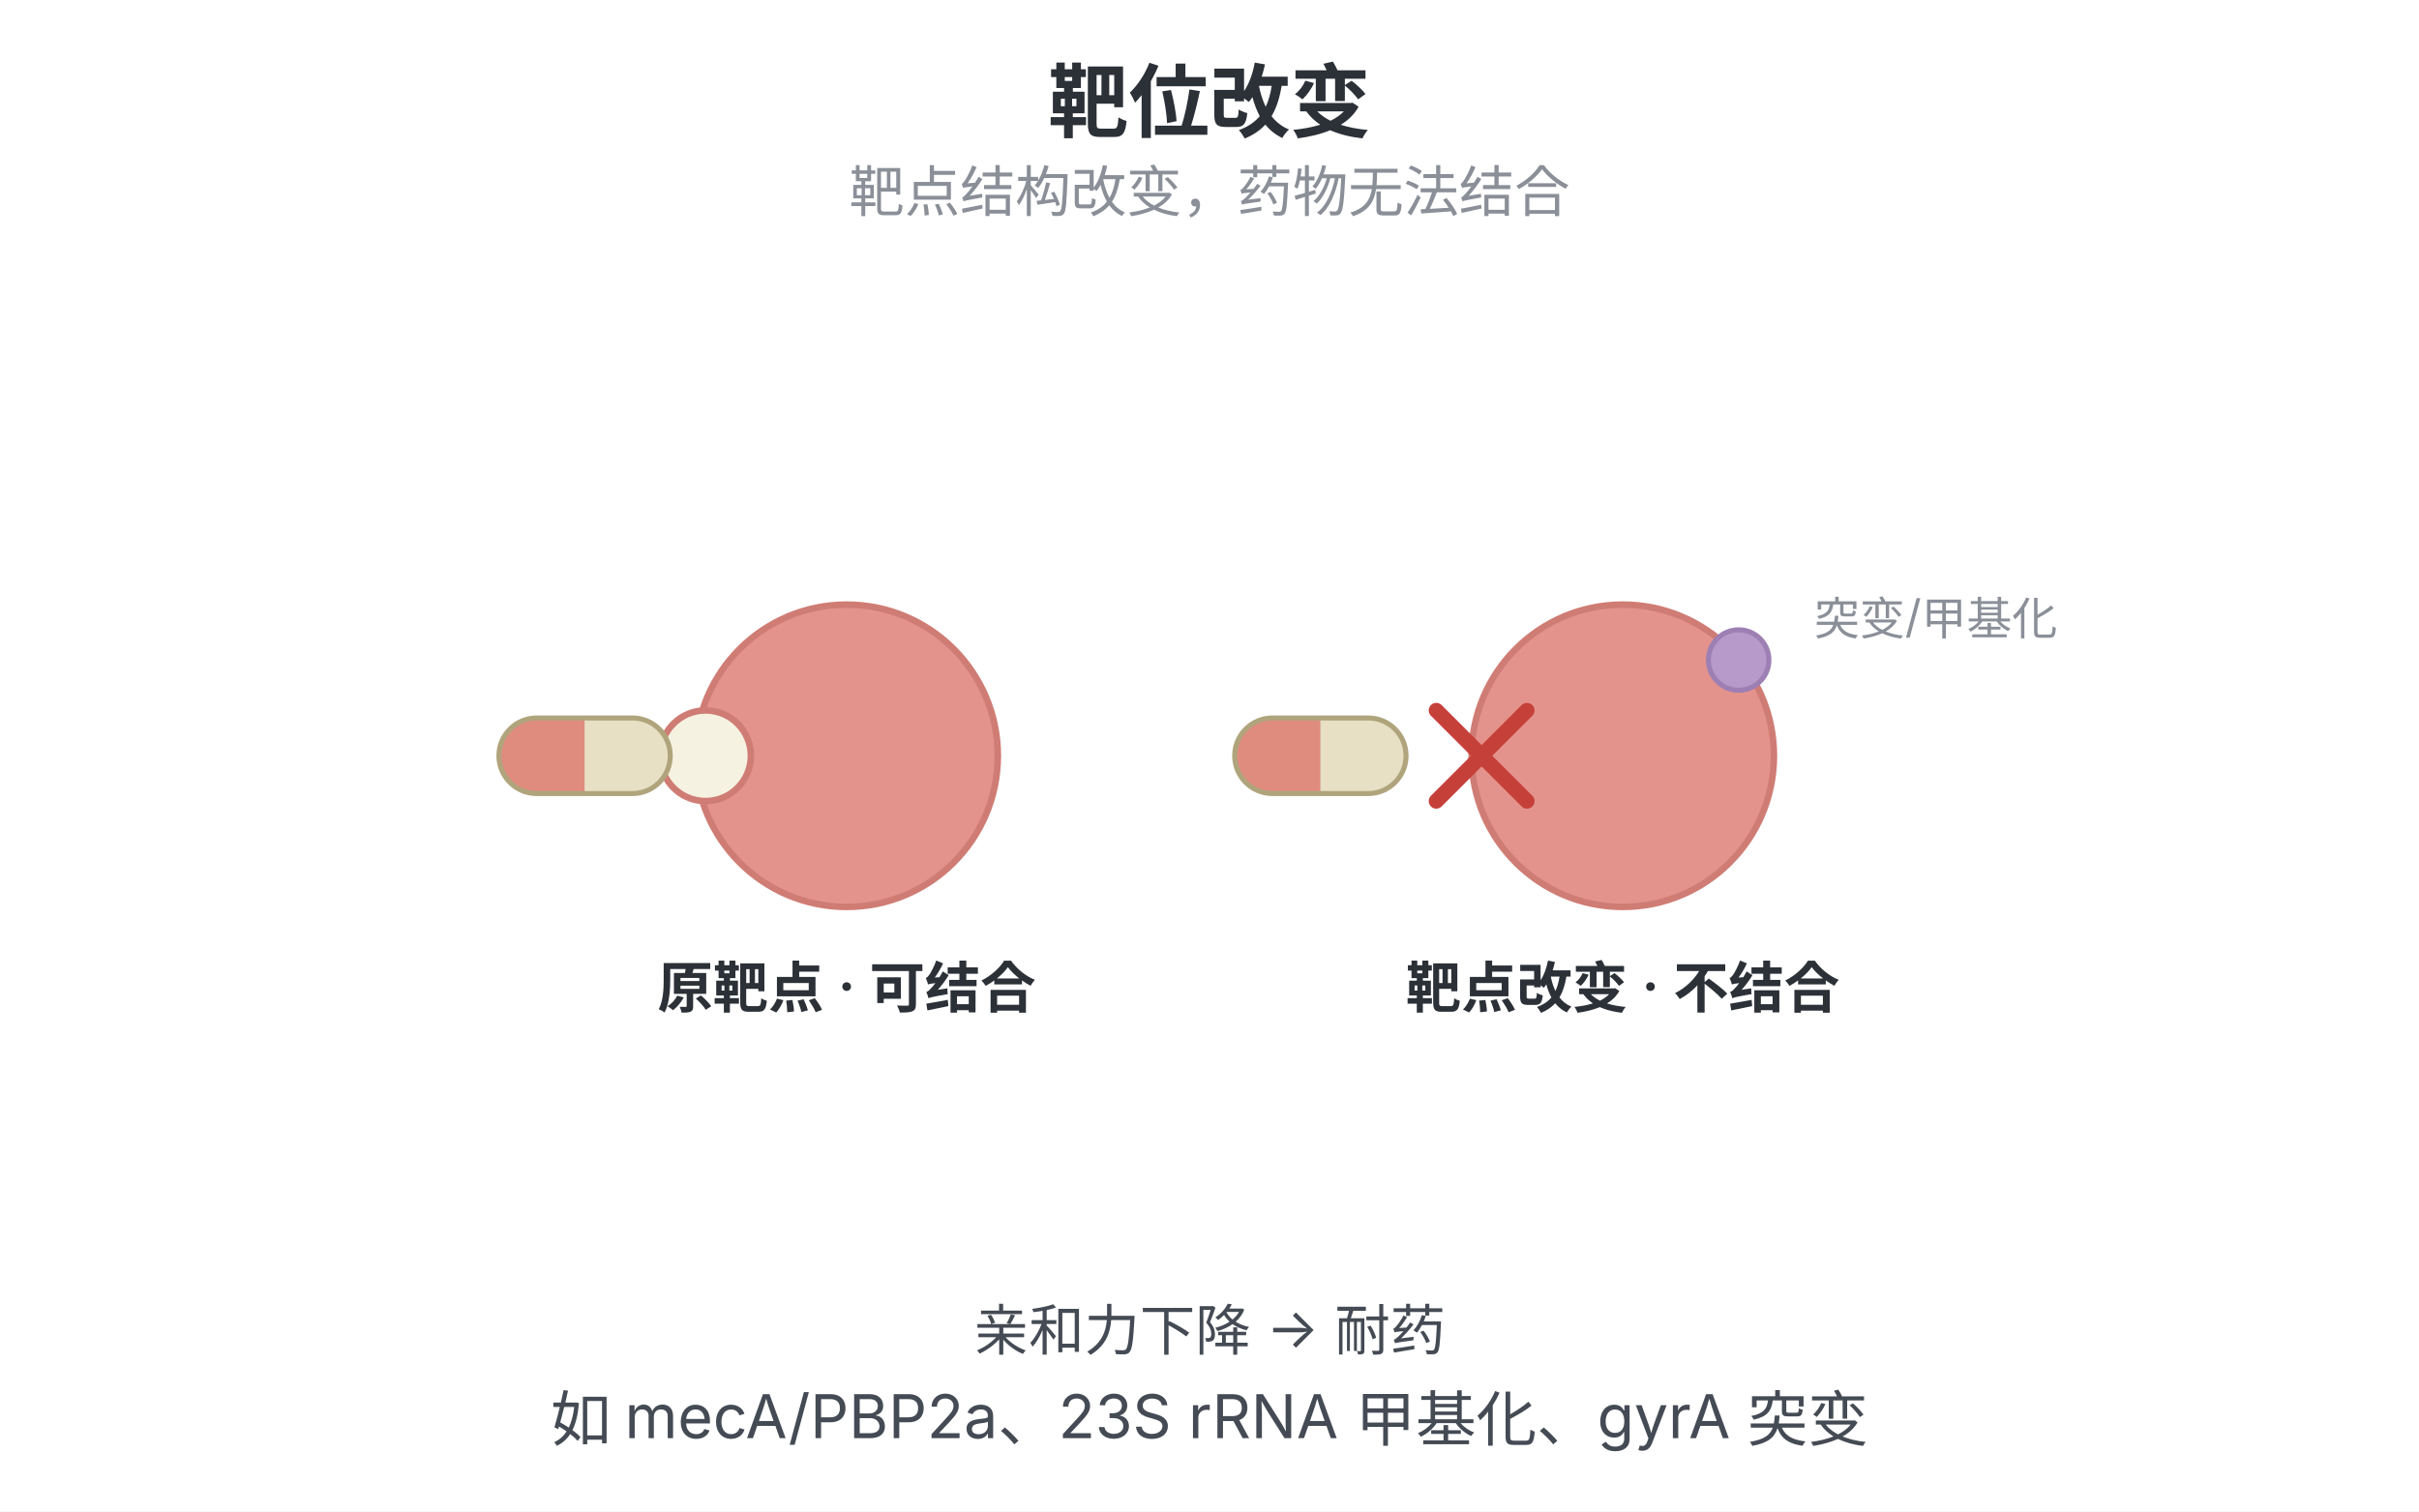
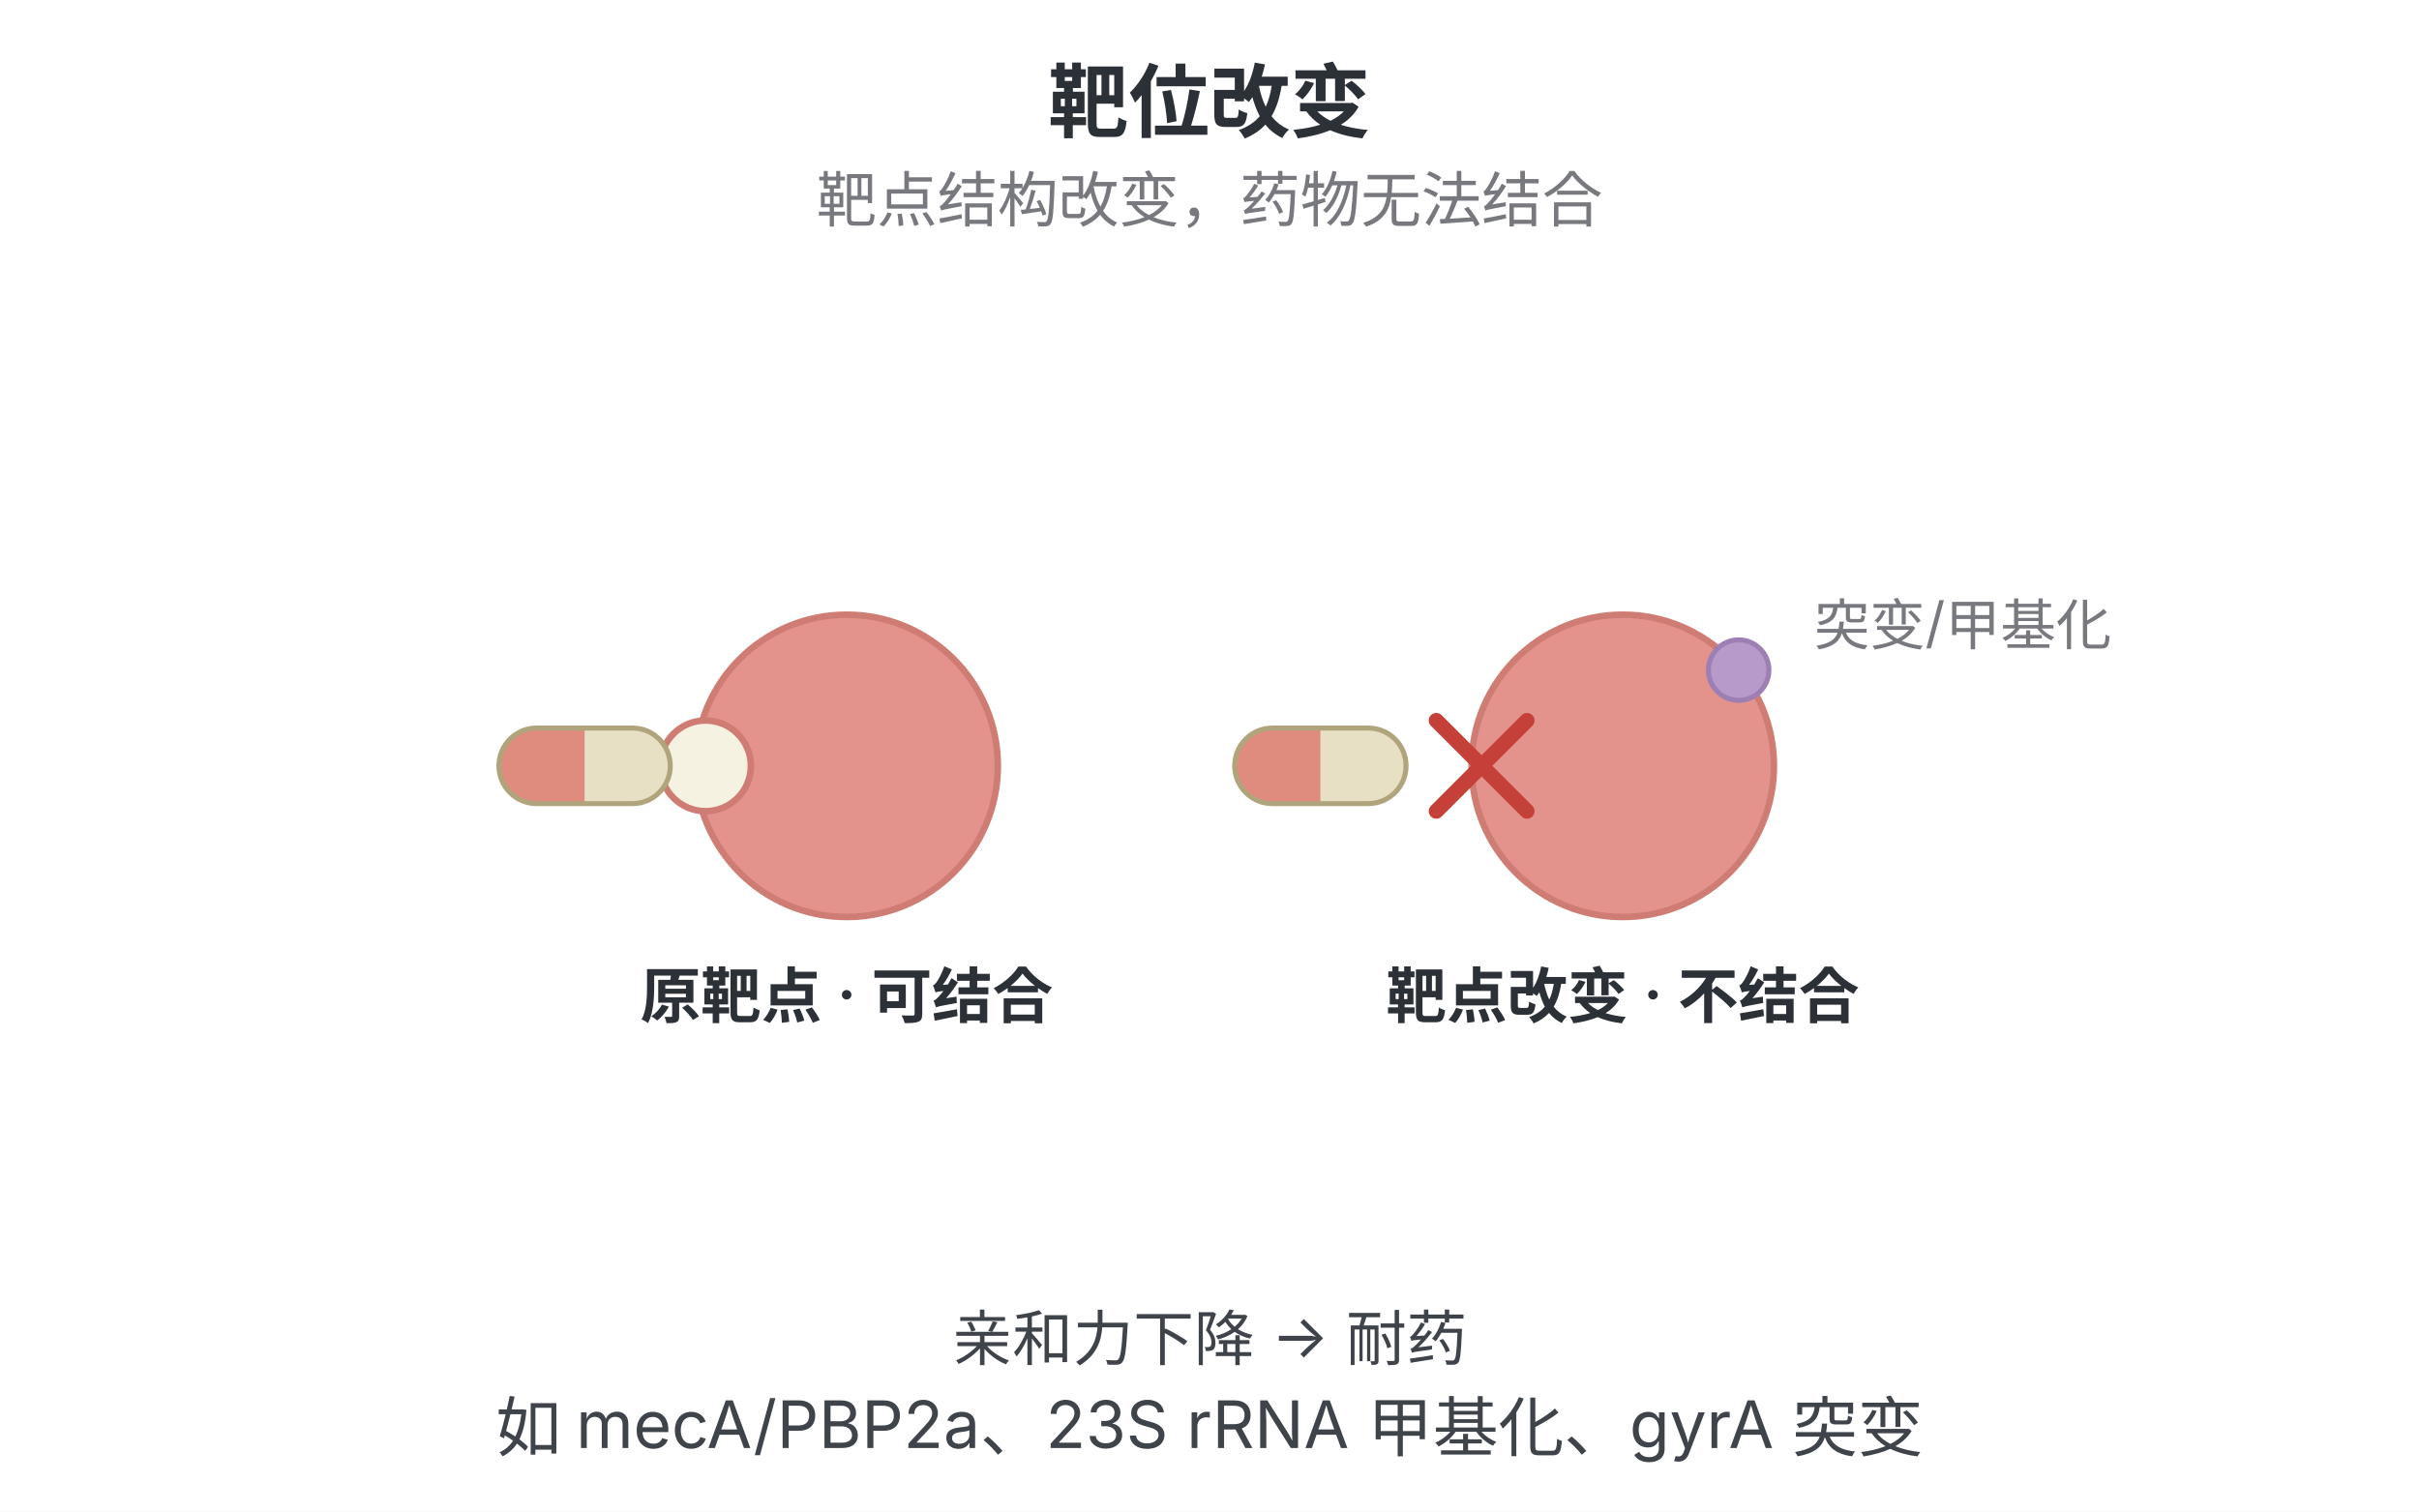
- <svg xmlns="http://www.w3.org/2000/svg" viewBox="0 0 480 300" font-family="-apple-system,'PingFang SC','Microsoft YaHei',sans-serif">
+ <svg xmlns="http://www.w3.org/2000/svg" viewBox="0 0 480 300" width="480" height="300" role="img" font-family="-apple-system,'PingFang SC','Microsoft YaHei',sans-serif">
  <defs>
    <clipPath id="cap">
      <rect x="-17" y="-7.5" width="34" height="15" rx="7.5" />
    </clipPath>
    <marker id="arr" markerWidth="9" markerHeight="9" refX="7" refY="4.5" orient="auto">
      <path d="M0,0 L9,4.5 L0,9 z" fill="#3a4a63" />
    </marker>
    <marker id="arrG" markerWidth="9" markerHeight="9" refX="7" refY="4.5" orient="auto">
      <path d="M0,0 L9,4.5 L0,9 z" fill="#3f7a52" />
    </marker>
  </defs>
-   <rect width="480" height="300" fill="#ffffff" />
+   <rect width="100%" height="100%" fill="#ffffff" />
  <text x="240" y="26" font-size="16" fill="#2c3138" text-anchor="middle" font-weight="700">靶位改变</text>
-   <text x="240" y="42" font-size="11" fill="#8a8f98" text-anchor="middle">靶点结构改变，药物无法结合</text>
-   <circle cx="168" cy="150" r="30" fill="#e4938c" stroke="#cf7c74" stroke-width="1.3" />
-   <circle cx="140" cy="150" r="9" fill="#f6f2e2" stroke="#cf7c74" stroke-width="1.3" />
-   <g transform="translate(116,150) rotate(0) scale(1)">
+   <text x="240" y="44" font-size="12" fill="#77797e" text-anchor="middle">靶点结构改变，药物无法结合</text>
+   <circle cx="168" cy="152" r="30" fill="#e4938c" stroke="#cf7c74" stroke-width="1.3" />
+   <circle cx="140" cy="152" r="9" fill="#f6f2e2" stroke="#cf7c74" stroke-width="1.3" />
+   <g transform="translate(116,152) rotate(0) scale(1)">
    <rect x="-17" y="-7.5" width="34" height="15" rx="7.5" fill="#e7e0c5" />
    <rect x="-17" y="-7.5" width="17" height="15" fill="#df8c7e" clip-path="url(#cap)" />
    <rect x="-17" y="-7.5" width="34" height="15" rx="7.5" fill="none" stroke="#b0a47c" stroke-width="1" />
  </g>
-   <text x="168" y="200" font-size="11" fill="#2c3138" text-anchor="middle" font-weight="600">原靶点 · 可结合</text>
-   <circle cx="322" cy="150" r="30" fill="#e4938c" stroke="#cf7c74" stroke-width="1.3" />
-   <circle cx="345" cy="131" r="6" fill="#b79ac9" stroke="#9d7fb4" />
-   <text x="360" y="126" font-size="9" fill="#8a8f98" text-anchor="start">突变/甲基化</text>
-   <g transform="translate(262,150) rotate(0) scale(1)">
+   <text x="168" y="202" font-size="12" fill="#2c3138" text-anchor="middle" font-weight="600">原靶点 · 可结合</text>
+   <circle cx="322" cy="152" r="30" fill="#e4938c" stroke="#cf7c74" stroke-width="1.3" />
+   <circle cx="345" cy="133" r="6" fill="#b79ac9" stroke="#9d7fb4" />
+   <text x="360" y="128" font-size="11" fill="#77797e" text-anchor="start">突变/甲基化</text>
+   <g transform="translate(262,152) rotate(0) scale(1)">
    <rect x="-17" y="-7.5" width="34" height="15" rx="7.5" fill="#e7e0c5" />
    <rect x="-17" y="-7.5" width="17" height="15" fill="#df8c7e" clip-path="url(#cap)" />
    <rect x="-17" y="-7.5" width="34" height="15" rx="7.5" fill="none" stroke="#b0a47c" stroke-width="1" />
  </g>
  <g stroke="#c6403a" stroke-width="3" stroke-linecap="round">
-     <line x1="285" y1="141" x2="303" y2="159" />
-     <line x1="285" y1="159" x2="303" y2="141" />
+     <line x1="285" y1="143" x2="303" y2="161" />
+     <line x1="285" y1="161" x2="303" y2="143" />
  </g>
-   <text x="322" y="200" font-size="11" fill="#2c3138" text-anchor="middle" font-weight="600">靶点改变 · 不结合</text>
-   <text x="240" y="268" font-size="11" fill="#454b54" text-anchor="middle">亲和力下降 → 耐药</text>
-   <text x="240" y="286" font-size="12" fill="#454b54" text-anchor="middle">如 mecA/PBP2a、23S rRNA 甲基化、gyrA 突变</text>
+   <text x="322" y="202" font-size="12" fill="#2c3138" text-anchor="middle" font-weight="600">靶点改变 · 不结合</text>
+   <text x="240" y="270" font-size="12" fill="#3f444b" text-anchor="middle">亲和力下降 → 耐药</text>
+   <text x="240" y="288" font-size="13" fill="#3f444b" text-anchor="middle">如 mecA/PBP2a、23S rRNA 甲基化、gyrA 突变</text>
</svg>
